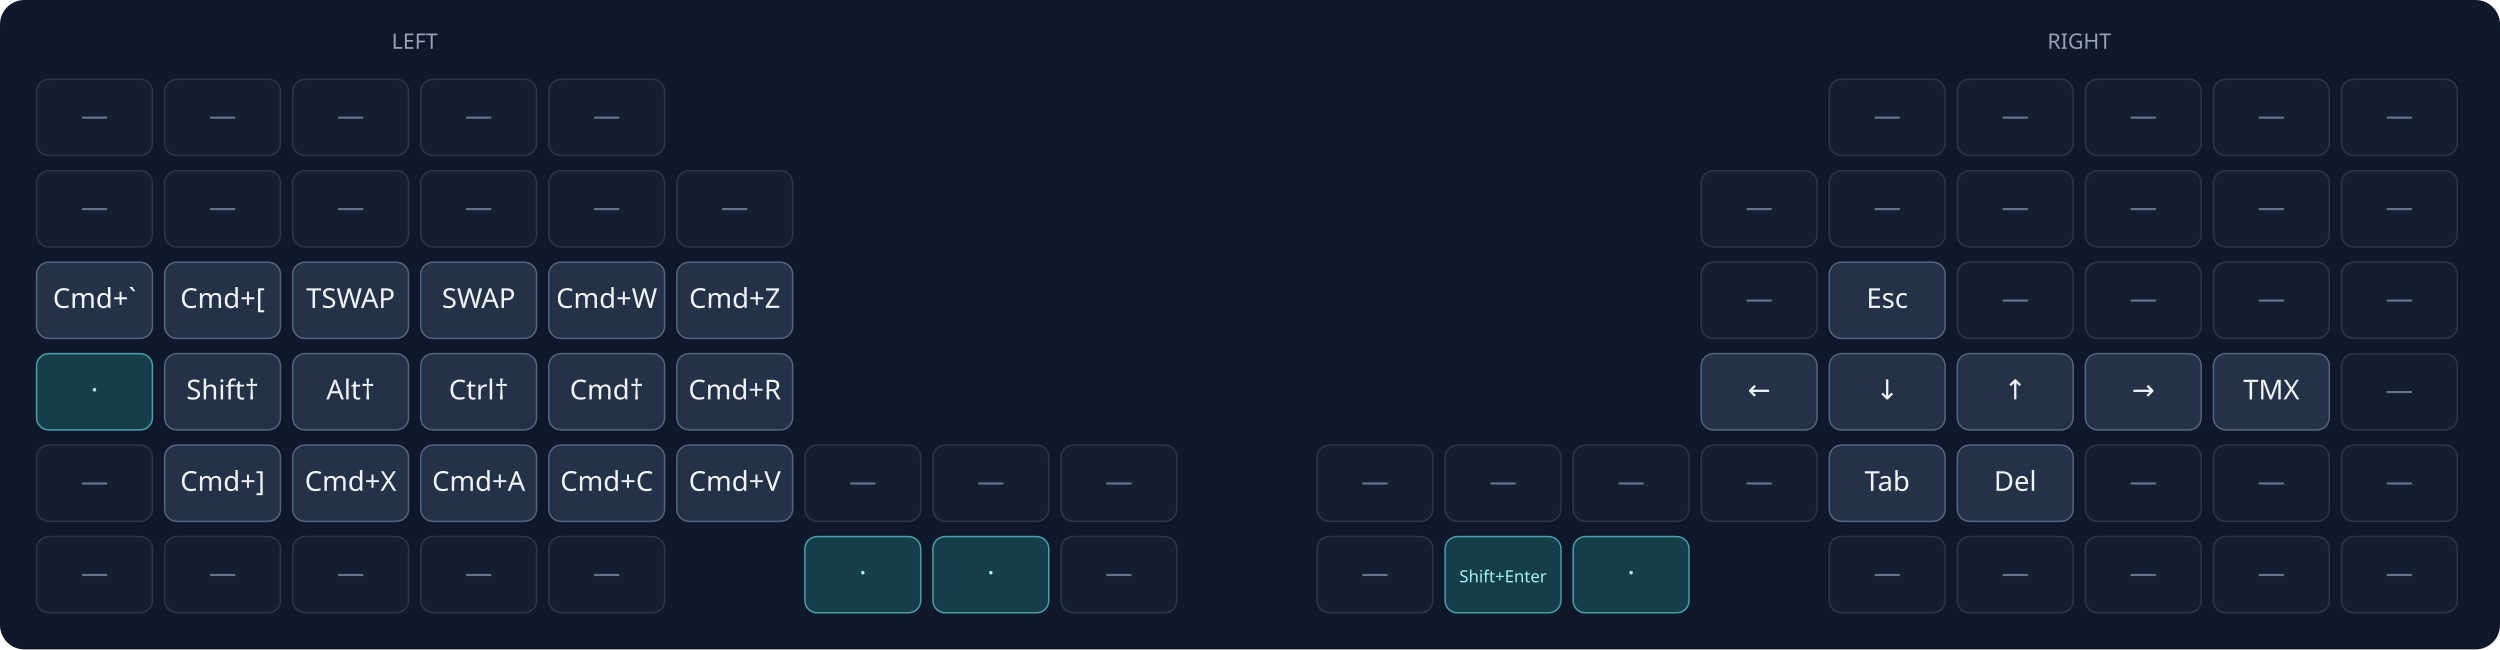
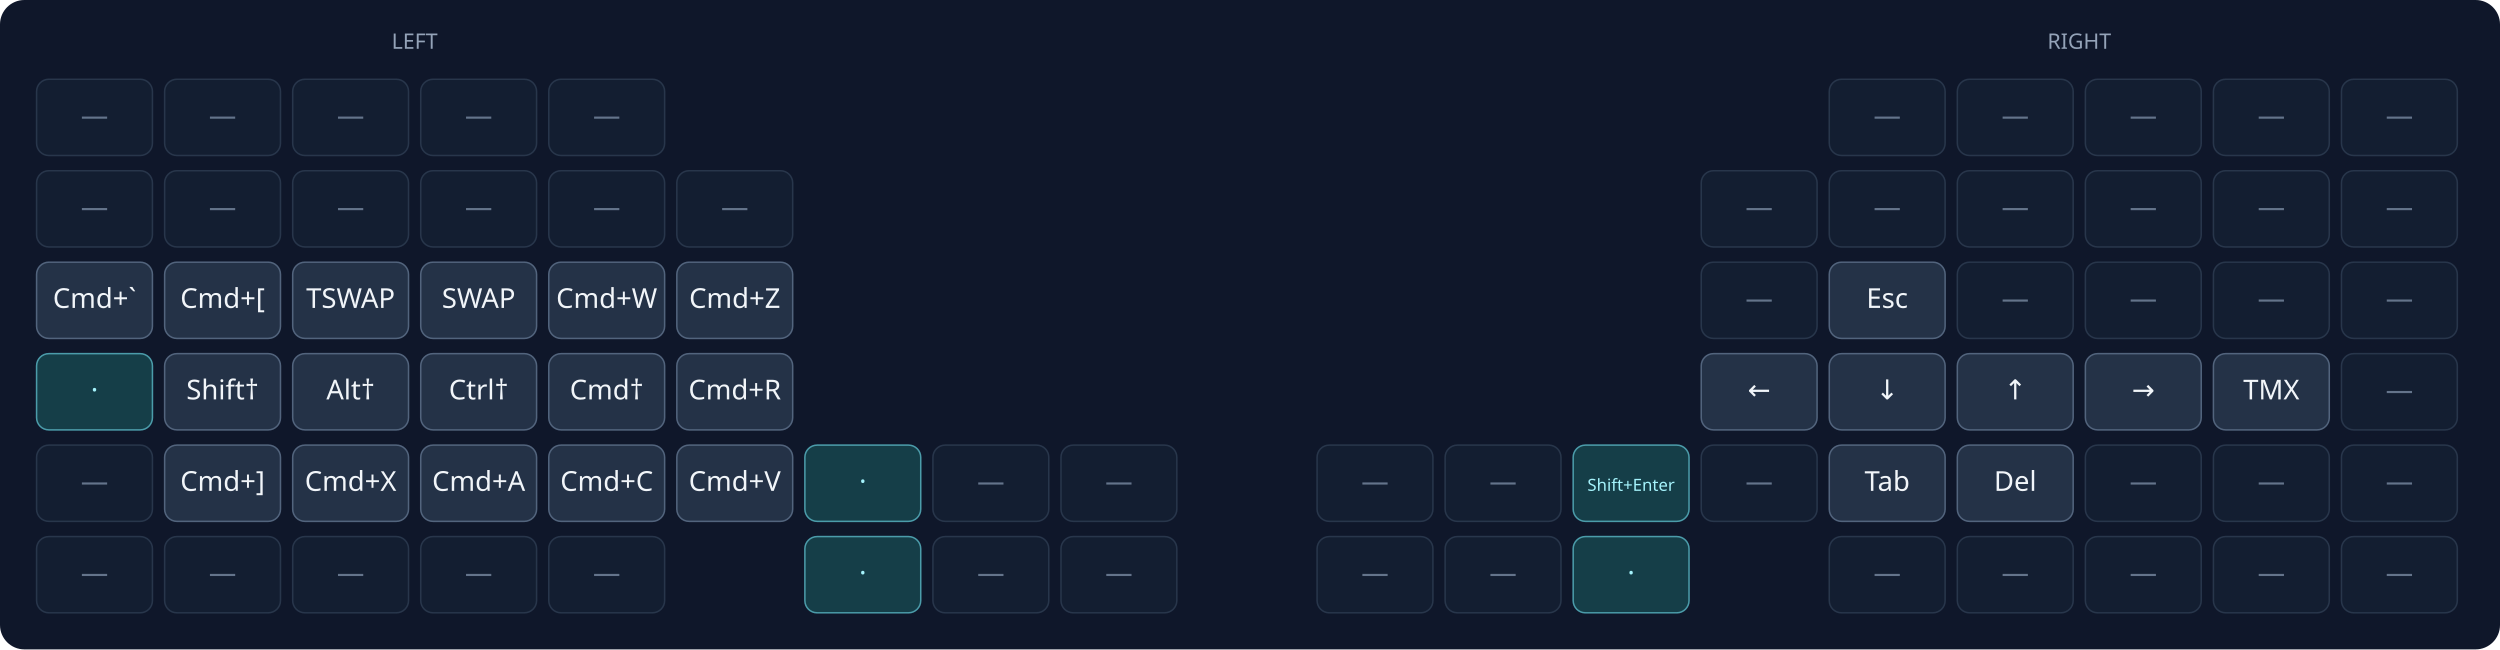
<svg xmlns="http://www.w3.org/2000/svg" width="1640" height="426" viewBox="0 0 1640 426" role="img" aria-labelledby="title desc">
  <rect width="1640" height="426" rx="16" fill="#0f172a" />
  <g font-family="system-ui, sans-serif" text-anchor="middle">
    <text x="272" y="32" fill="#94a3b8" font-size="14">LEFT</text>
    <text x="1364" y="32" fill="#94a3b8" font-size="14">RIGHT</text>
    <g data-position="0" data-binding="&amp;none">
      <rect x="24" y="52" width="76" height="50" rx="8" fill="#131e31" stroke="#28364b" />
      <text x="62" y="82" fill="#64748b" font-size="18">—</text>
    </g>
    <g data-position="1" data-binding="&amp;none">
      <rect x="108" y="52" width="76" height="50" rx="8" fill="#131e31" stroke="#28364b" />
      <text x="146" y="82" fill="#64748b" font-size="18">—</text>
    </g>
    <g data-position="2" data-binding="&amp;none">
      <rect x="192" y="52" width="76" height="50" rx="8" fill="#131e31" stroke="#28364b" />
      <text x="230" y="82" fill="#64748b" font-size="18">—</text>
    </g>
    <g data-position="3" data-binding="&amp;none">
      <rect x="276" y="52" width="76" height="50" rx="8" fill="#131e31" stroke="#28364b" />
      <text x="314" y="82" fill="#64748b" font-size="18">—</text>
    </g>
    <g data-position="4" data-binding="&amp;none">
      <rect x="360" y="52" width="76" height="50" rx="8" fill="#131e31" stroke="#28364b" />
      <text x="398" y="82" fill="#64748b" font-size="18">—</text>
    </g>
    <g data-position="5" data-binding="&amp;none">
      <rect x="1200" y="52" width="76" height="50" rx="8" fill="#131e31" stroke="#28364b" />
      <text x="1238" y="82" fill="#64748b" font-size="18">—</text>
    </g>
    <g data-position="6" data-binding="&amp;none">
      <rect x="1284" y="52" width="76" height="50" rx="8" fill="#131e31" stroke="#28364b" />
      <text x="1322" y="82" fill="#64748b" font-size="18">—</text>
    </g>
    <g data-position="7" data-binding="&amp;none">
      <rect x="1368" y="52" width="76" height="50" rx="8" fill="#131e31" stroke="#28364b" />
      <text x="1406" y="82" fill="#64748b" font-size="18">—</text>
    </g>
    <g data-position="8" data-binding="&amp;none">
      <rect x="1452" y="52" width="76" height="50" rx="8" fill="#131e31" stroke="#28364b" />
      <text x="1490" y="82" fill="#64748b" font-size="18">—</text>
    </g>
    <g data-position="9" data-binding="&amp;none">
      <rect x="1536" y="52" width="76" height="50" rx="8" fill="#131e31" stroke="#28364b" />
      <text x="1574" y="82" fill="#64748b" font-size="18">—</text>
    </g>
    <g data-position="10" data-binding="&amp;none">
      <rect x="24" y="112" width="76" height="50" rx="8" fill="#131e31" stroke="#28364b" />
      <text x="62" y="142" fill="#64748b" font-size="18">—</text>
    </g>
    <g data-position="11" data-binding="&amp;none">
      <rect x="108" y="112" width="76" height="50" rx="8" fill="#131e31" stroke="#28364b" />
      <text x="146" y="142" fill="#64748b" font-size="18">—</text>
    </g>
    <g data-position="12" data-binding="&amp;none">
      <rect x="192" y="112" width="76" height="50" rx="8" fill="#131e31" stroke="#28364b" />
      <text x="230" y="142" fill="#64748b" font-size="18">—</text>
    </g>
    <g data-position="13" data-binding="&amp;none">
      <rect x="276" y="112" width="76" height="50" rx="8" fill="#131e31" stroke="#28364b" />
      <text x="314" y="142" fill="#64748b" font-size="18">—</text>
    </g>
    <g data-position="14" data-binding="&amp;none">
      <rect x="360" y="112" width="76" height="50" rx="8" fill="#131e31" stroke="#28364b" />
      <text x="398" y="142" fill="#64748b" font-size="18">—</text>
    </g>
    <g data-position="15" data-binding="&amp;none">
      <rect x="444" y="112" width="76" height="50" rx="8" fill="#131e31" stroke="#28364b" />
      <text x="482" y="142" fill="#64748b" font-size="18">—</text>
    </g>
    <g data-position="16" data-binding="&amp;none">
      <rect x="1116" y="112" width="76" height="50" rx="8" fill="#131e31" stroke="#28364b" />
      <text x="1154" y="142" fill="#64748b" font-size="18">—</text>
    </g>
    <g data-position="17" data-binding="&amp;none">
      <rect x="1200" y="112" width="76" height="50" rx="8" fill="#131e31" stroke="#28364b" />
      <text x="1238" y="142" fill="#64748b" font-size="18">—</text>
    </g>
    <g data-position="18" data-binding="&amp;none">
      <rect x="1284" y="112" width="76" height="50" rx="8" fill="#131e31" stroke="#28364b" />
      <text x="1322" y="142" fill="#64748b" font-size="18">—</text>
    </g>
    <g data-position="19" data-binding="&amp;none">
      <rect x="1368" y="112" width="76" height="50" rx="8" fill="#131e31" stroke="#28364b" />
      <text x="1406" y="142" fill="#64748b" font-size="18">—</text>
    </g>
    <g data-position="20" data-binding="&amp;none">
      <rect x="1452" y="112" width="76" height="50" rx="8" fill="#131e31" stroke="#28364b" />
      <text x="1490" y="142" fill="#64748b" font-size="18">—</text>
    </g>
    <g data-position="21" data-binding="&amp;none">
      <rect x="1536" y="112" width="76" height="50" rx="8" fill="#131e31" stroke="#28364b" />
      <text x="1574" y="142" fill="#64748b" font-size="18">—</text>
    </g>
    <g data-position="22" data-binding="&amp;kp LG(GRAVE)">
      <rect x="24" y="172" width="76" height="50" rx="8" fill="#243247" stroke="#52647d" />
      <text x="62" y="202" fill="#f1f5f9" font-size="18">Cmd+`</text>
    </g>
    <g data-position="23" data-binding="&amp;kp LG(LBKT)">
      <rect x="108" y="172" width="76" height="50" rx="8" fill="#243247" stroke="#52647d" />
      <text x="146" y="202" fill="#f1f5f9" font-size="18">Cmd+[</text>
    </g>
    <g data-position="24" data-binding="&amp;tab_swapper">
      <rect x="192" y="172" width="76" height="50" rx="8" fill="#243247" stroke="#52647d" />
      <text x="230" y="202" fill="#f1f5f9" font-size="18">TSWAP</text>
    </g>
    <g data-position="25" data-binding="&amp;swapper">
      <rect x="276" y="172" width="76" height="50" rx="8" fill="#243247" stroke="#52647d" />
      <text x="314" y="202" fill="#f1f5f9" font-size="18">SWAP</text>
    </g>
    <g data-position="26" data-binding="&amp;kp LG(W)">
      <rect x="360" y="172" width="76" height="50" rx="8" fill="#243247" stroke="#52647d" />
      <text x="398" y="202" fill="#f1f5f9" font-size="18">Cmd+W</text>
    </g>
    <g data-position="27" data-binding="&amp;kp LG(Z)">
      <rect x="444" y="172" width="76" height="50" rx="8" fill="#243247" stroke="#52647d" />
      <text x="482" y="202" fill="#f1f5f9" font-size="18">Cmd+Z</text>
    </g>
    <g data-position="28" data-binding="&amp;none">
      <rect x="1116" y="172" width="76" height="50" rx="8" fill="#131e31" stroke="#28364b" />
      <text x="1154" y="202" fill="#64748b" font-size="18">—</text>
    </g>
    <g data-position="29" data-binding="&amp;kp ESC">
      <rect x="1200" y="172" width="76" height="50" rx="8" fill="#243247" stroke="#52647d" />
      <text x="1238" y="202" fill="#f1f5f9" font-size="18">Esc</text>
    </g>
    <g data-position="30" data-binding="&amp;none">
      <rect x="1284" y="172" width="76" height="50" rx="8" fill="#131e31" stroke="#28364b" />
      <text x="1322" y="202" fill="#64748b" font-size="18">—</text>
    </g>
    <g data-position="31" data-binding="&amp;none">
      <rect x="1368" y="172" width="76" height="50" rx="8" fill="#131e31" stroke="#28364b" />
      <text x="1406" y="202" fill="#64748b" font-size="18">—</text>
    </g>
    <g data-position="32" data-binding="&amp;none">
      <rect x="1452" y="172" width="76" height="50" rx="8" fill="#131e31" stroke="#28364b" />
      <text x="1490" y="202" fill="#64748b" font-size="18">—</text>
    </g>
    <g data-position="33" data-binding="&amp;none">
      <rect x="1536" y="172" width="76" height="50" rx="8" fill="#131e31" stroke="#28364b" />
      <text x="1574" y="202" fill="#64748b" font-size="18">—</text>
    </g>
    <g data-position="34" data-binding="&amp;trans">
      <rect x="24" y="232" width="76" height="50" rx="8" fill="#153e48" stroke="#4b9caa" />
      <text x="62" y="262" fill="#a5f3fc" font-size="18">·</text>
    </g>
    <g data-position="35" data-binding="&amp;sk LSHFT">
      <rect x="108" y="232" width="76" height="50" rx="8" fill="#243247" stroke="#52647d" />
      <text x="146" y="262" fill="#f1f5f9" font-size="18">Shift†</text>
    </g>
    <g data-position="36" data-binding="&amp;sk LALT">
      <rect x="192" y="232" width="76" height="50" rx="8" fill="#243247" stroke="#52647d" />
      <text x="230" y="262" fill="#f1f5f9" font-size="18">Alt†</text>
    </g>
    <g data-position="37" data-binding="&amp;sk LCTRL">
      <rect x="276" y="232" width="76" height="50" rx="8" fill="#243247" stroke="#52647d" />
      <text x="314" y="262" fill="#f1f5f9" font-size="18">Ctrl†</text>
    </g>
    <g data-position="38" data-binding="&amp;sk LGUI">
      <rect x="360" y="232" width="76" height="50" rx="8" fill="#243247" stroke="#52647d" />
      <text x="398" y="262" fill="#f1f5f9" font-size="18">Cmd†</text>
    </g>
    <g data-position="39" data-binding="&amp;kp LG(R)">
      <rect x="444" y="232" width="76" height="50" rx="8" fill="#243247" stroke="#52647d" />
      <text x="482" y="262" fill="#f1f5f9" font-size="18">Cmd+R</text>
    </g>
    <g data-position="40" data-binding="&amp;kp LEFT">
      <rect x="1116" y="232" width="76" height="50" rx="8" fill="#243247" stroke="#52647d" />
      <text x="1154" y="262" fill="#f1f5f9" font-size="18">←</text>
    </g>
    <g data-position="41" data-binding="&amp;kp DOWN">
      <rect x="1200" y="232" width="76" height="50" rx="8" fill="#243247" stroke="#52647d" />
      <text x="1238" y="262" fill="#f1f5f9" font-size="18">↓</text>
    </g>
    <g data-position="42" data-binding="&amp;kp UP">
      <rect x="1284" y="232" width="76" height="50" rx="8" fill="#243247" stroke="#52647d" />
      <text x="1322" y="262" fill="#f1f5f9" font-size="18">↑</text>
    </g>
    <g data-position="43" data-binding="&amp;kp RIGHT">
      <rect x="1368" y="232" width="76" height="50" rx="8" fill="#243247" stroke="#52647d" />
      <text x="1406" y="262" fill="#f1f5f9" font-size="18">→</text>
    </g>
    <g data-position="44" data-binding="&amp;tmx">
      <rect x="1452" y="232" width="76" height="50" rx="8" fill="#243247" stroke="#52647d" />
      <text x="1490" y="262" fill="#f1f5f9" font-size="18">TMX</text>
    </g>
    <g data-position="45" data-binding="&amp;none">
      <rect x="1536" y="232" width="76" height="50" rx="8" fill="#131e31" stroke="#28364b" />
      <text x="1574" y="262" fill="#64748b" font-size="18">—</text>
    </g>
    <g data-position="46" data-binding="&amp;none">
      <rect x="24" y="292" width="76" height="50" rx="8" fill="#131e31" stroke="#28364b" />
      <text x="62" y="322" fill="#64748b" font-size="18">—</text>
    </g>
    <g data-position="47" data-binding="&amp;kp LG(RBKT)">
      <rect x="108" y="292" width="76" height="50" rx="8" fill="#243247" stroke="#52647d" />
      <text x="146" y="322" fill="#f1f5f9" font-size="18">Cmd+]</text>
    </g>
    <g data-position="48" data-binding="&amp;kp LG(X)">
      <rect x="192" y="292" width="76" height="50" rx="8" fill="#243247" stroke="#52647d" />
      <text x="230" y="322" fill="#f1f5f9" font-size="18">Cmd+X</text>
    </g>
    <g data-position="49" data-binding="&amp;kp LG(A)">
      <rect x="276" y="292" width="76" height="50" rx="8" fill="#243247" stroke="#52647d" />
      <text x="314" y="322" fill="#f1f5f9" font-size="18">Cmd+A</text>
    </g>
    <g data-position="50" data-binding="&amp;kp LG(C)">
      <rect x="360" y="292" width="76" height="50" rx="8" fill="#243247" stroke="#52647d" />
      <text x="398" y="322" fill="#f1f5f9" font-size="18">Cmd+C</text>
    </g>
    <g data-position="51" data-binding="&amp;kp LG(V)">
      <rect x="444" y="292" width="76" height="50" rx="8" fill="#243247" stroke="#52647d" />
      <text x="482" y="322" fill="#f1f5f9" font-size="18">Cmd+V</text>
    </g>
-     <g data-position="52" data-binding="&amp;none">
-       <rect x="528" y="292" width="76" height="50" rx="8" fill="#131e31" stroke="#28364b" />
-       <text x="566" y="322" fill="#64748b" font-size="18">—</text>
+     <g data-position="52" data-binding="&amp;trans">
+       <rect x="528" y="292" width="76" height="50" rx="8" fill="#153e48" stroke="#4b9caa" />
+       <text x="566" y="322" fill="#a5f3fc" font-size="18">·</text>
    </g>
    <g data-position="53" data-binding="&amp;none">
      <rect x="612" y="292" width="76" height="50" rx="8" fill="#131e31" stroke="#28364b" />
      <text x="650" y="322" fill="#64748b" font-size="18">—</text>
    </g>
    <g data-position="54" data-binding="&amp;none">
      <rect x="696" y="292" width="76" height="50" rx="8" fill="#131e31" stroke="#28364b" />
      <text x="734" y="322" fill="#64748b" font-size="18">—</text>
    </g>
    <g data-position="55" data-binding="&amp;none">
      <rect x="864" y="292" width="76" height="50" rx="8" fill="#131e31" stroke="#28364b" />
      <text x="902" y="322" fill="#64748b" font-size="18">—</text>
    </g>
    <g data-position="56" data-binding="&amp;none">
      <rect x="948" y="292" width="76" height="50" rx="8" fill="#131e31" stroke="#28364b" />
      <text x="986" y="322" fill="#64748b" font-size="18">—</text>
    </g>
-     <g data-position="57" data-binding="&amp;none">
-       <rect x="1032" y="292" width="76" height="50" rx="8" fill="#131e31" stroke="#28364b" />
-       <text x="1070" y="322" fill="#64748b" font-size="18">—</text>
+     <g data-position="57" data-binding="&amp;kp LS(RET)">
+       <rect x="1032" y="292" width="76" height="50" rx="8" fill="#153e48" stroke="#4b9caa" />
+       <text x="1070" y="322" fill="#a5f3fc" font-size="11">Shift+Enter</text>
    </g>
    <g data-position="58" data-binding="&amp;none">
      <rect x="1116" y="292" width="76" height="50" rx="8" fill="#131e31" stroke="#28364b" />
      <text x="1154" y="322" fill="#64748b" font-size="18">—</text>
    </g>
    <g data-position="59" data-binding="&amp;kp TAB">
      <rect x="1200" y="292" width="76" height="50" rx="8" fill="#243247" stroke="#52647d" />
      <text x="1238" y="322" fill="#f1f5f9" font-size="18">Tab</text>
    </g>
    <g data-position="60" data-binding="&amp;kp DEL">
      <rect x="1284" y="292" width="76" height="50" rx="8" fill="#243247" stroke="#52647d" />
      <text x="1322" y="322" fill="#f1f5f9" font-size="18">Del</text>
    </g>
    <g data-position="61" data-binding="&amp;none">
      <rect x="1368" y="292" width="76" height="50" rx="8" fill="#131e31" stroke="#28364b" />
      <text x="1406" y="322" fill="#64748b" font-size="18">—</text>
    </g>
    <g data-position="62" data-binding="&amp;none">
      <rect x="1452" y="292" width="76" height="50" rx="8" fill="#131e31" stroke="#28364b" />
      <text x="1490" y="322" fill="#64748b" font-size="18">—</text>
    </g>
    <g data-position="63" data-binding="&amp;none">
      <rect x="1536" y="292" width="76" height="50" rx="8" fill="#131e31" stroke="#28364b" />
      <text x="1574" y="322" fill="#64748b" font-size="18">—</text>
    </g>
    <g data-position="64" data-binding="&amp;none">
      <rect x="24" y="352" width="76" height="50" rx="8" fill="#131e31" stroke="#28364b" />
      <text x="62" y="382" fill="#64748b" font-size="18">—</text>
    </g>
    <g data-position="65" data-binding="&amp;none">
      <rect x="108" y="352" width="76" height="50" rx="8" fill="#131e31" stroke="#28364b" />
      <text x="146" y="382" fill="#64748b" font-size="18">—</text>
    </g>
    <g data-position="66" data-binding="&amp;none">
      <rect x="192" y="352" width="76" height="50" rx="8" fill="#131e31" stroke="#28364b" />
      <text x="230" y="382" fill="#64748b" font-size="18">—</text>
    </g>
    <g data-position="67" data-binding="&amp;none">
      <rect x="276" y="352" width="76" height="50" rx="8" fill="#131e31" stroke="#28364b" />
      <text x="314" y="382" fill="#64748b" font-size="18">—</text>
    </g>
    <g data-position="68" data-binding="&amp;none">
      <rect x="360" y="352" width="76" height="50" rx="8" fill="#131e31" stroke="#28364b" />
      <text x="398" y="382" fill="#64748b" font-size="18">—</text>
    </g>
    <g data-position="69" data-binding="&amp;trans">
      <rect x="528" y="352" width="76" height="50" rx="8" fill="#153e48" stroke="#4b9caa" />
      <text x="566" y="382" fill="#a5f3fc" font-size="18">·</text>
    </g>
-     <g data-position="70" data-binding="&amp;trans">
-       <rect x="612" y="352" width="76" height="50" rx="8" fill="#153e48" stroke="#4b9caa" />
-       <text x="650" y="382" fill="#a5f3fc" font-size="18">·</text>
+     <g data-position="70" data-binding="&amp;none">
+       <rect x="612" y="352" width="76" height="50" rx="8" fill="#131e31" stroke="#28364b" />
+       <text x="650" y="382" fill="#64748b" font-size="18">—</text>
    </g>
    <g data-position="71" data-binding="&amp;none">
      <rect x="696" y="352" width="76" height="50" rx="8" fill="#131e31" stroke="#28364b" />
      <text x="734" y="382" fill="#64748b" font-size="18">—</text>
    </g>
    <g data-position="72" data-binding="&amp;none">
      <rect x="864" y="352" width="76" height="50" rx="8" fill="#131e31" stroke="#28364b" />
      <text x="902" y="382" fill="#64748b" font-size="18">—</text>
    </g>
-     <g data-position="73" data-binding="&amp;kp LS(RET)">
-       <rect x="948" y="352" width="76" height="50" rx="8" fill="#153e48" stroke="#4b9caa" />
-       <text x="986" y="382" fill="#a5f3fc" font-size="11">Shift+Enter</text>
+     <g data-position="73" data-binding="&amp;none">
+       <rect x="948" y="352" width="76" height="50" rx="8" fill="#131e31" stroke="#28364b" />
+       <text x="986" y="382" fill="#64748b" font-size="18">—</text>
    </g>
    <g data-position="74" data-binding="&amp;trans">
      <rect x="1032" y="352" width="76" height="50" rx="8" fill="#153e48" stroke="#4b9caa" />
      <text x="1070" y="382" fill="#a5f3fc" font-size="18">·</text>
    </g>
    <g data-position="75" data-binding="&amp;none">
      <rect x="1200" y="352" width="76" height="50" rx="8" fill="#131e31" stroke="#28364b" />
      <text x="1238" y="382" fill="#64748b" font-size="18">—</text>
    </g>
    <g data-position="76" data-binding="&amp;none">
      <rect x="1284" y="352" width="76" height="50" rx="8" fill="#131e31" stroke="#28364b" />
      <text x="1322" y="382" fill="#64748b" font-size="18">—</text>
    </g>
    <g data-position="77" data-binding="&amp;none">
      <rect x="1368" y="352" width="76" height="50" rx="8" fill="#131e31" stroke="#28364b" />
      <text x="1406" y="382" fill="#64748b" font-size="18">—</text>
    </g>
    <g data-position="78" data-binding="&amp;none">
      <rect x="1452" y="352" width="76" height="50" rx="8" fill="#131e31" stroke="#28364b" />
      <text x="1490" y="382" fill="#64748b" font-size="18">—</text>
    </g>
    <g data-position="79" data-binding="&amp;none">
      <rect x="1536" y="352" width="76" height="50" rx="8" fill="#131e31" stroke="#28364b" />
      <text x="1574" y="382" fill="#64748b" font-size="18">—</text>
    </g>
  </g>
</svg>
